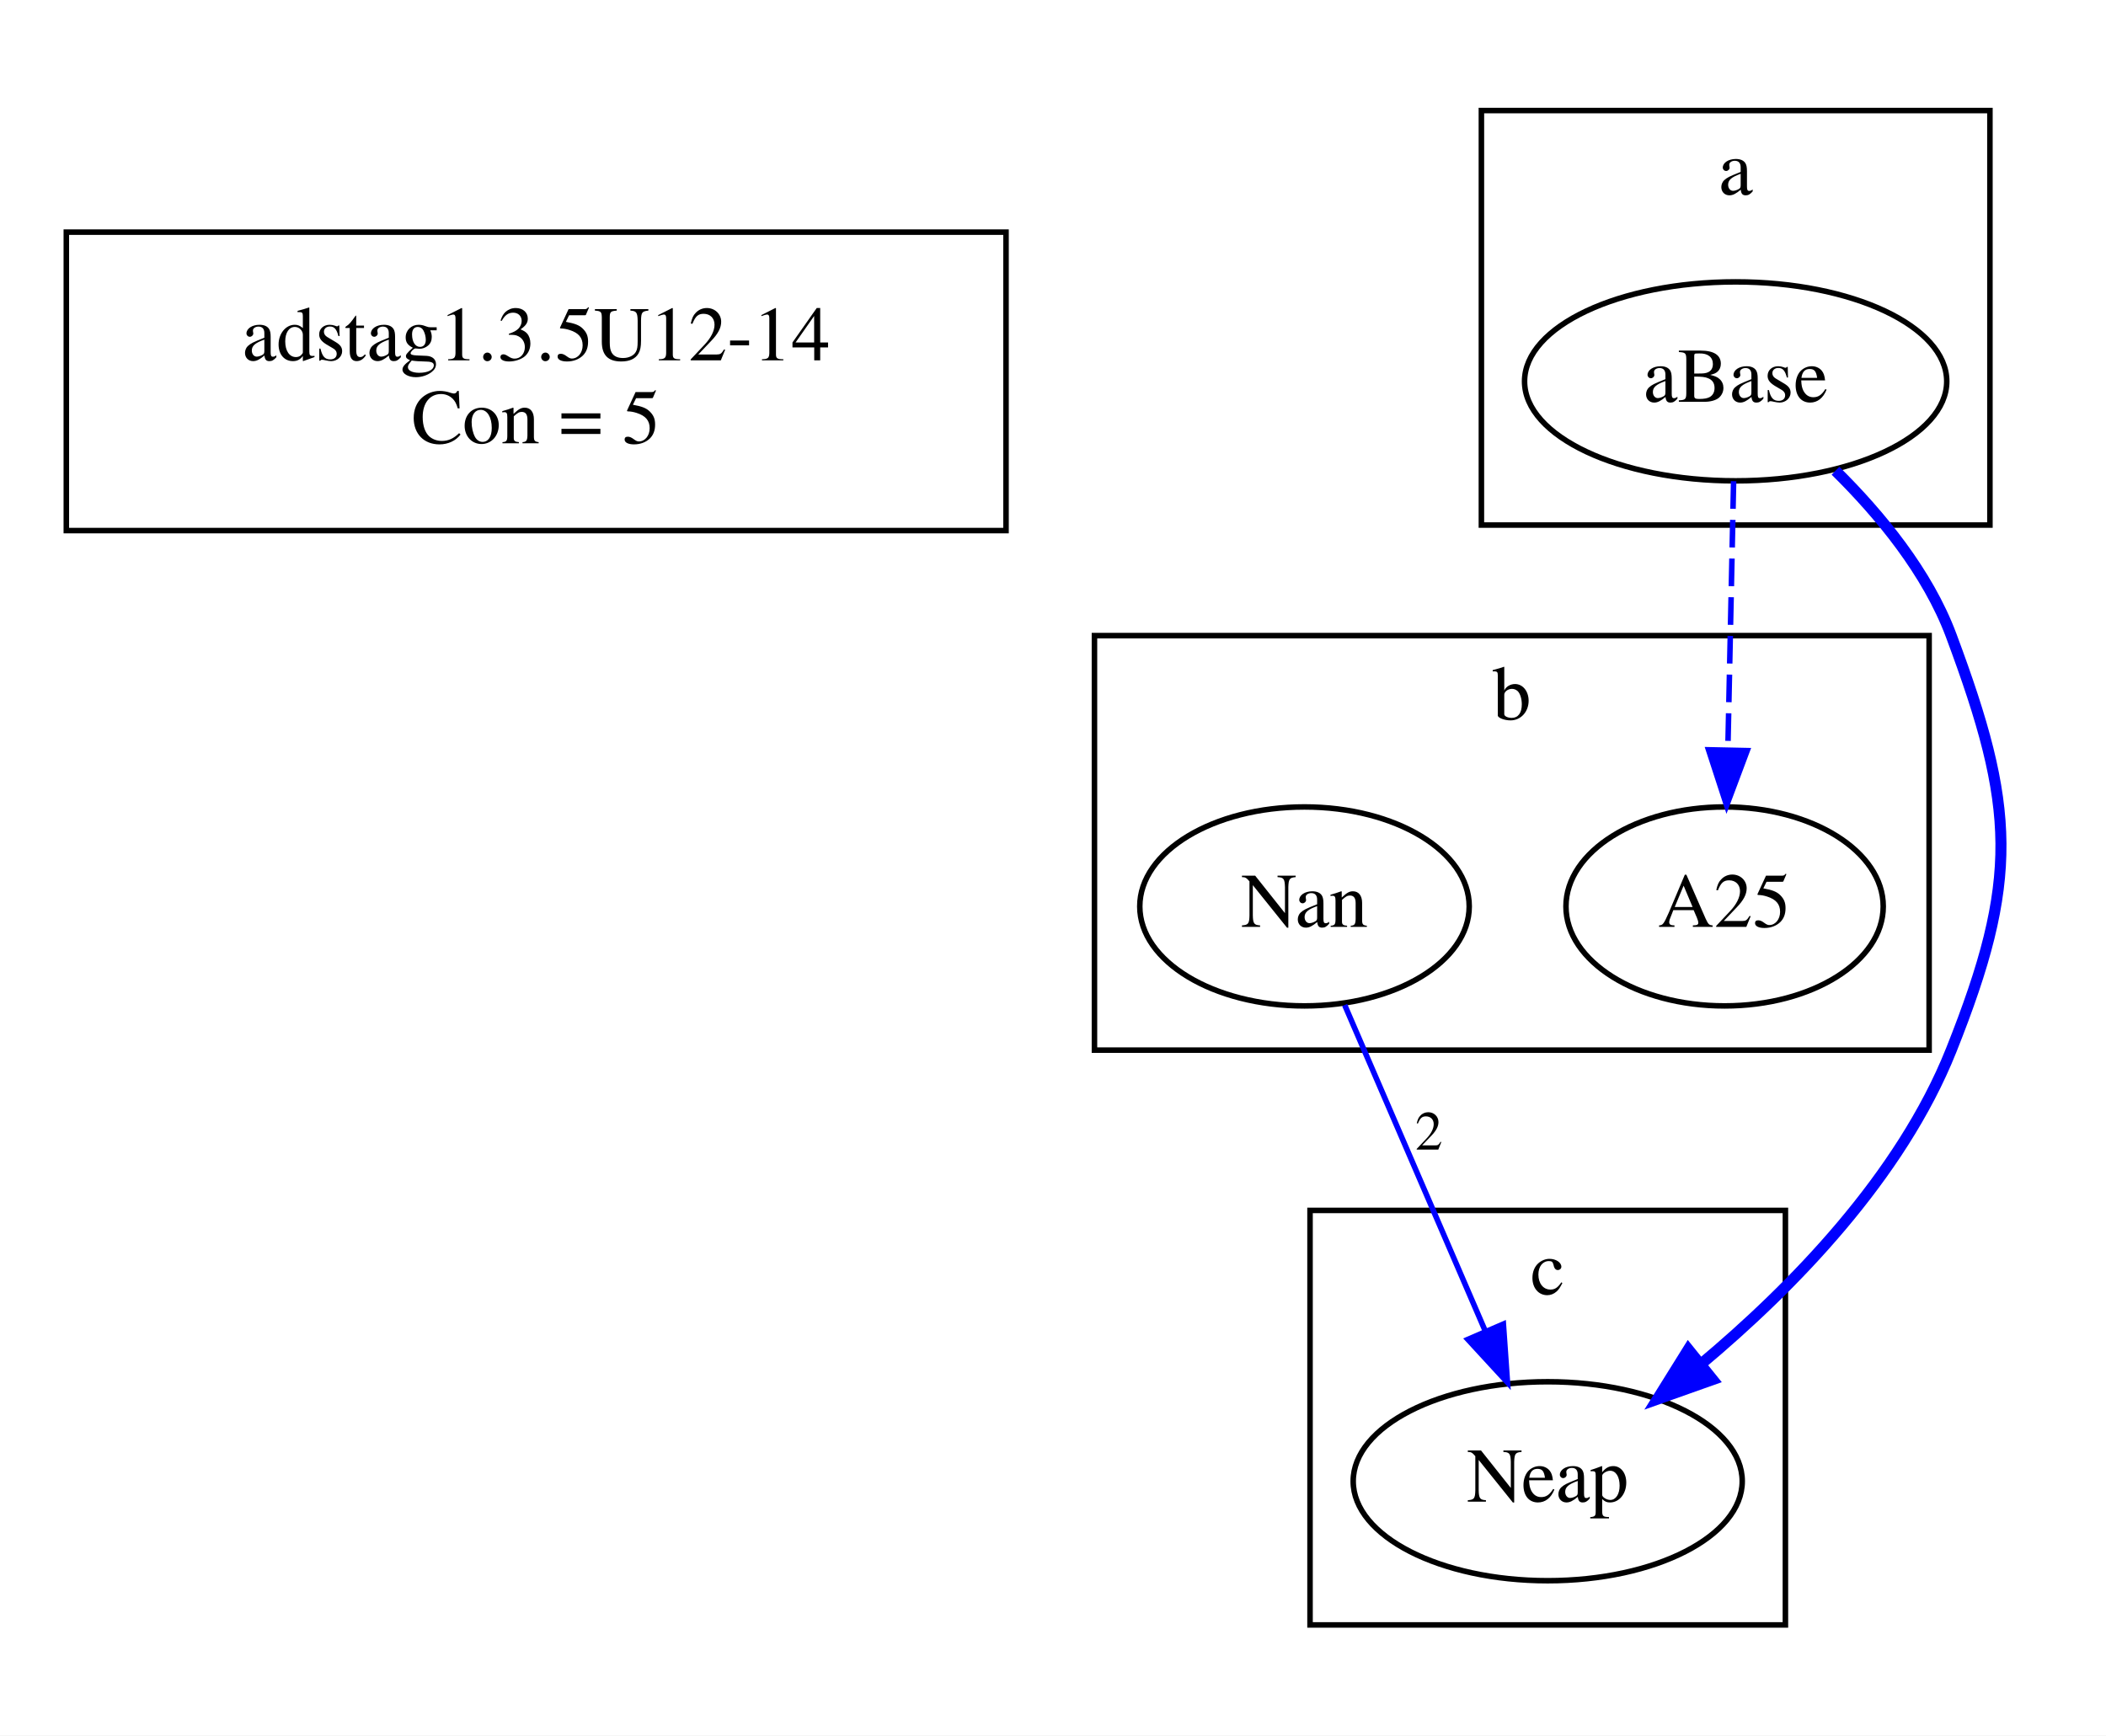
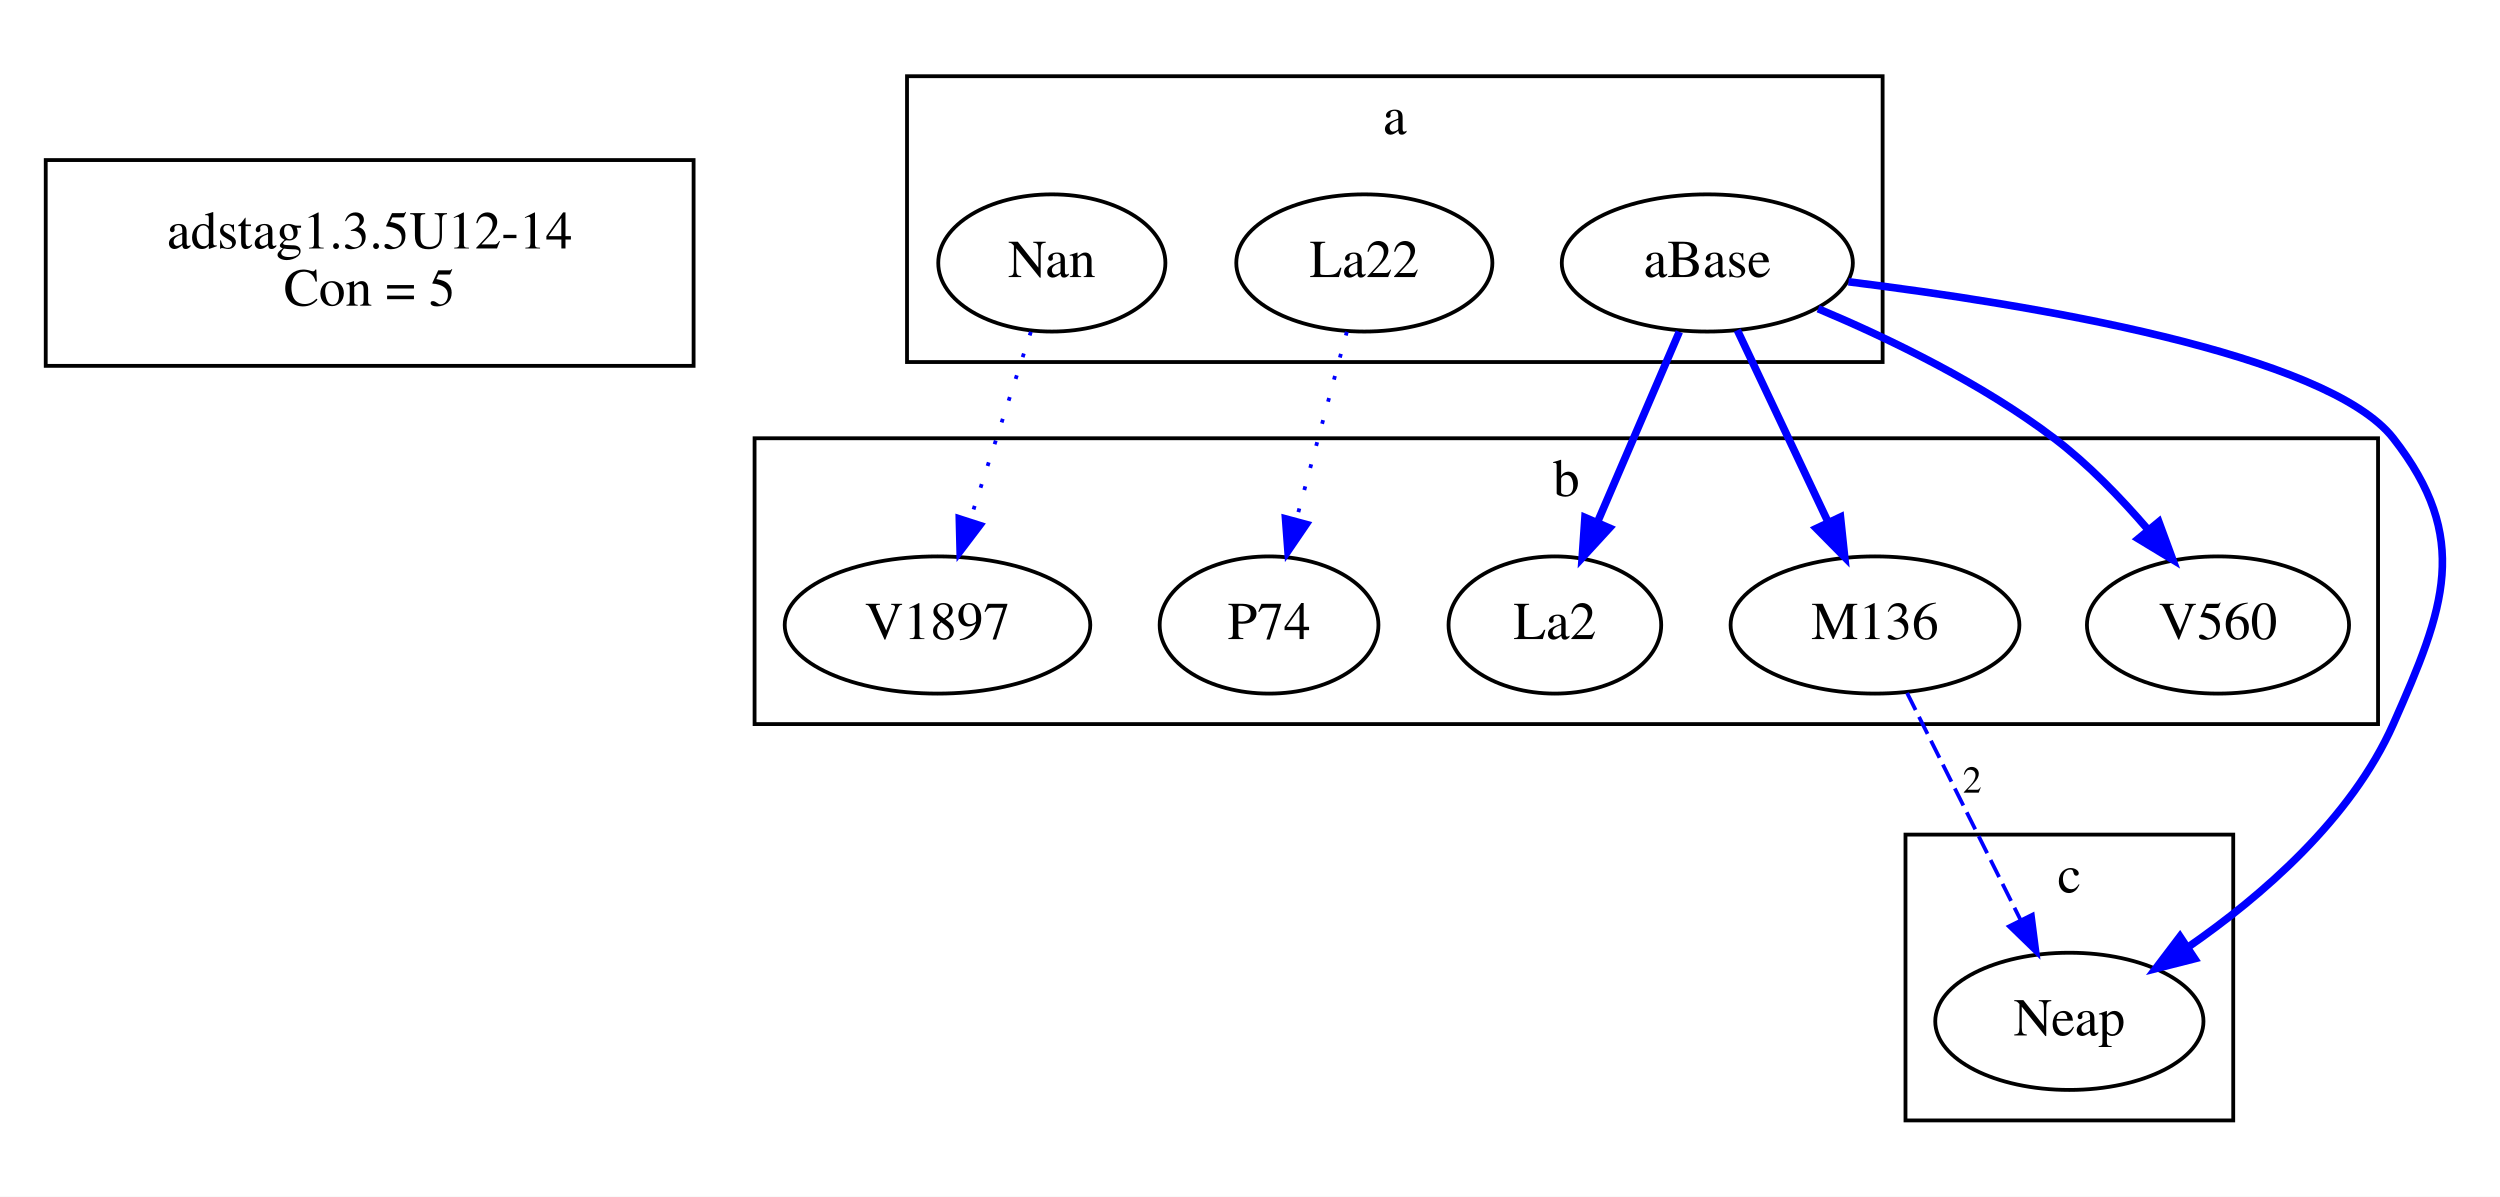
- <svg xmlns="http://www.w3.org/2000/svg" width="381pt" height="314pt" viewBox="0.00 0.00 381.00 314.00">
+ <svg xmlns="http://www.w3.org/2000/svg" width="656pt" height="314pt" viewBox="0.00 0.00 656.00 314.00">
  <g id="graph0" class="graph" transform="scale(1 1) rotate(0) translate(4 310)">
-     <polygon fill="white" stroke="transparent" points="-4,4 -4,-310 377,-310 377,4 -4,4" />
+     <polygon fill="white" stroke="transparent" points="-4,4 -4,-310 652,-310 652,4 -4,4" />
    <g id="clust1" class="cluster">
      <polygon fill="none" stroke="black" points="8,-214 8,-268 178,-268 178,-214 8,-214" />
    </g>
    <g id="clust2" class="cluster">
</g>
    <g id="clust3" class="cluster">
-       <polygon fill="none" stroke="black" points="264,-215 264,-290 356,-290 356,-215 264,-215" />
-       <text text-anchor="middle" x="310" y="-274.8" font-family="Times,serif" font-size="14.00">a</text>
+       <polygon fill="none" stroke="black" points="234,-215 234,-290 490,-290 490,-215 234,-215" />
+       <text text-anchor="middle" x="362" y="-274.8" font-family="Times,serif" font-size="14.00">a</text>
    </g>
    <g id="clust4" class="cluster">
-       <polygon fill="none" stroke="black" points="194,-120 194,-195 345,-195 345,-120 194,-120" />
-       <text text-anchor="middle" x="269.5" y="-179.8" font-family="Times,serif" font-size="14.00">b</text>
+       <polygon fill="none" stroke="black" points="194,-120 194,-195 620,-195 620,-120 194,-120" />
+       <text text-anchor="middle" x="407" y="-179.8" font-family="Times,serif" font-size="14.00">b</text>
    </g>
    <g id="clust5" class="cluster">
-       <polygon fill="none" stroke="black" points="233,-16 233,-91 319,-91 319,-16 233,-16" />
-       <text text-anchor="middle" x="276" y="-75.8" font-family="Times,serif" font-size="14.00">c</text>
+       <polygon fill="none" stroke="black" points="496,-16 496,-91 582,-91 582,-16 496,-16" />
+       <text text-anchor="middle" x="539" y="-75.8" font-family="Times,serif" font-size="14.00">c</text>
    </g>
    <g id="node1" class="node">
      <text text-anchor="middle" x="93" y="-244.8" font-family="Times,serif" font-size="14.00">adstag1.3.5U12-14</text>
      <text text-anchor="middle" x="93" y="-229.8" font-family="Times,serif" font-size="14.00">Con = 5</text>
    </g>
    <g id="node2" class="node">
-       <ellipse fill="none" stroke="black" cx="310" cy="-241" rx="38.19" ry="18" />
-       <text text-anchor="middle" x="310" y="-237.3" font-family="Times,serif" font-size="14.00">aBase</text>
+       <ellipse fill="none" stroke="black" cx="272" cy="-241" rx="29.8" ry="18" />
+       <text text-anchor="middle" x="272" y="-237.3" font-family="Times,serif" font-size="14.00">Nan</text>
+     </g>
+     <g id="node9" class="node">
+       <ellipse fill="none" stroke="black" cx="242" cy="-146" rx="40.09" ry="18" />
+       <text text-anchor="middle" x="242" y="-142.3" font-family="Times,serif" font-size="14.00">V1897</text>
+     </g>
+     <g id="edge7" class="edge">
+       <path fill="none" stroke="blue" stroke-dasharray="1,5" d="M266.5,-222.94C262.06,-209.18 255.73,-189.56 250.62,-173.72" />
+       <polygon fill="blue" stroke="blue" points="253.87,-172.39 247.47,-163.95 247.21,-174.54 253.87,-172.39" />
    </g>
    <g id="node3" class="node">
-       <ellipse fill="none" stroke="black" cx="308" cy="-146" rx="28.7" ry="18" />
-       <text text-anchor="middle" x="308" y="-142.3" font-family="Times,serif" font-size="14.00">A25</text>
+       <ellipse fill="none" stroke="black" cx="354" cy="-241" rx="33.6" ry="18" />
+       <text text-anchor="middle" x="354" y="-237.3" font-family="Times,serif" font-size="14.00">La22</text>
+     </g>
+     <g id="node5" class="node">
+       <ellipse fill="none" stroke="black" cx="329" cy="-146" rx="28.7" ry="18" />
+       <text text-anchor="middle" x="329" y="-142.3" font-family="Times,serif" font-size="14.00">P74</text>
+     </g>
+     <g id="edge1" class="edge">
+       <path fill="none" stroke="blue" stroke-dasharray="1,5" d="M349.41,-222.94C345.71,-209.18 340.44,-189.56 336.18,-173.72" />
+       <polygon fill="blue" stroke="blue" points="339.53,-172.7 333.56,-163.95 332.77,-174.52 339.53,-172.7" />
+     </g>
+     <g id="node4" class="node">
+       <ellipse fill="none" stroke="black" cx="444" cy="-241" rx="38.19" ry="18" />
+       <text text-anchor="middle" x="444" y="-237.3" font-family="Times,serif" font-size="14.00">aBase</text>
+     </g>
+     <g id="node6" class="node">
+       <ellipse fill="none" stroke="black" cx="404" cy="-146" rx="27.9" ry="18" />
+       <text text-anchor="middle" x="404" y="-142.3" font-family="Times,serif" font-size="14.00">La2</text>
+     </g>
+     <g id="edge4" class="edge">
+       <path fill="none" stroke="blue" stroke-width="2" d="M436.66,-222.94C430.65,-208.96 422.04,-188.94 415.17,-172.97" />
+       <polygon fill="blue" stroke="blue" stroke-width="2" points="418.32,-171.44 411.16,-163.64 411.89,-174.21 418.32,-171.44" />
+     </g>
+     <g id="node7" class="node">
+       <ellipse fill="none" stroke="black" cx="488" cy="-146" rx="37.89" ry="18" />
+       <text text-anchor="middle" x="488" y="-142.3" font-family="Times,serif" font-size="14.00">M136</text>
+     </g>
+     <g id="edge5" class="edge">
+       <path fill="none" stroke="blue" stroke-width="2" d="M451.87,-223.37C458.46,-209.44 467.98,-189.31 475.6,-173.21" />
+       <polygon fill="blue" stroke="blue" stroke-width="2" points="478.94,-174.33 480.05,-163.8 472.61,-171.34 478.94,-174.33" />
+     </g>
+     <g id="node8" class="node">
+       <ellipse fill="none" stroke="black" cx="578" cy="-146" rx="34.39" ry="18" />
+       <text text-anchor="middle" x="578" y="-142.3" font-family="Times,serif" font-size="14.00">V560</text>
+     </g>
+     <g id="edge6" class="edge">
+       <path fill="none" stroke="blue" stroke-width="2" d="M473.07,-228.99C491.78,-221.12 516.06,-209.39 535,-195 543.95,-188.2 552.5,-179.34 559.59,-171.09" />
+       <polygon fill="blue" stroke="blue" stroke-width="2" points="562.48,-173.08 566.14,-163.13 557.08,-168.62 562.48,-173.08" />
+     </g>
+     <g id="node10" class="node">
+       <ellipse fill="none" stroke="black" cx="539" cy="-42" rx="35.19" ry="18" />
+       <text text-anchor="middle" x="539" y="-38.3" font-family="Times,serif" font-size="14.00">Neap</text>
+     </g>
+     <g id="edge2" class="edge">
+       <path fill="none" stroke="blue" stroke-width="2" d="M481.04,-236.06C528.46,-230.16 606.6,-217.28 624,-195 644.51,-168.73 637.51,-150.47 624,-120 612.96,-95.11 589.46,-74.83 569.96,-61.35" />
+       <polygon fill="blue" stroke="blue" stroke-width="2" points="571.89,-58.43 561.62,-55.82 568.02,-64.26 571.89,-58.43" />
    </g>
    <g id="edge3" class="edge">
-       <path fill="none" stroke="blue" stroke-dasharray="5,2" d="M309.63,-222.94C309.34,-209.39 308.93,-190.18 308.59,-174.47" />
-       <polygon fill="blue" stroke="blue" points="312.09,-174.19 308.37,-164.26 305.09,-174.34 312.09,-174.19" />
-     </g>
-     <g id="node5" class="node">
-       <ellipse fill="none" stroke="black" cx="276" cy="-42" rx="35.19" ry="18" />
-       <text text-anchor="middle" x="276" y="-38.3" font-family="Times,serif" font-size="14.00">Neap</text>
-     </g>
-     <g id="edge1" class="edge">
-       <path fill="none" stroke="blue" stroke-width="2" d="M328.06,-224.83C336.12,-216.88 344.74,-206.43 349,-195 360.65,-163.77 361.34,-150.96 349,-120 339.85,-97.06 320.27,-77.03 303.68,-63.15" />
-       <polygon fill="blue" stroke="blue" stroke-width="2" points="305.83,-60.39 295.84,-56.85 301.44,-65.84 305.83,-60.39" />
-     </g>
-     <g id="node4" class="node">
-       <ellipse fill="none" stroke="black" cx="232" cy="-146" rx="29.8" ry="18" />
-       <text text-anchor="middle" x="232" y="-142.3" font-family="Times,serif" font-size="14.00">Nan</text>
-     </g>
-     <g id="edge2" class="edge">
-       <path fill="none" stroke="blue" d="M239.27,-128.16C246.18,-112.14 256.68,-87.8 264.68,-69.23" />
-       <polygon fill="blue" stroke="blue" points="267.98,-70.44 268.72,-59.87 261.55,-67.66 267.98,-70.44" />
-       <text text-anchor="middle" x="254.5" y="-102" font-family="Times,serif" font-size="10.00">2</text>
+       <path fill="none" stroke="blue" stroke-dasharray="5,2" d="M496.42,-128.16C504.52,-111.97 516.86,-87.28 526.18,-68.64" />
+       <polygon fill="blue" stroke="blue" points="529.39,-70.04 530.74,-59.53 523.13,-66.91 529.39,-70.04" />
+       <text text-anchor="middle" x="513.5" y="-102" font-family="Times,serif" font-size="10.00">2</text>
    </g>
  </g>
</svg>
